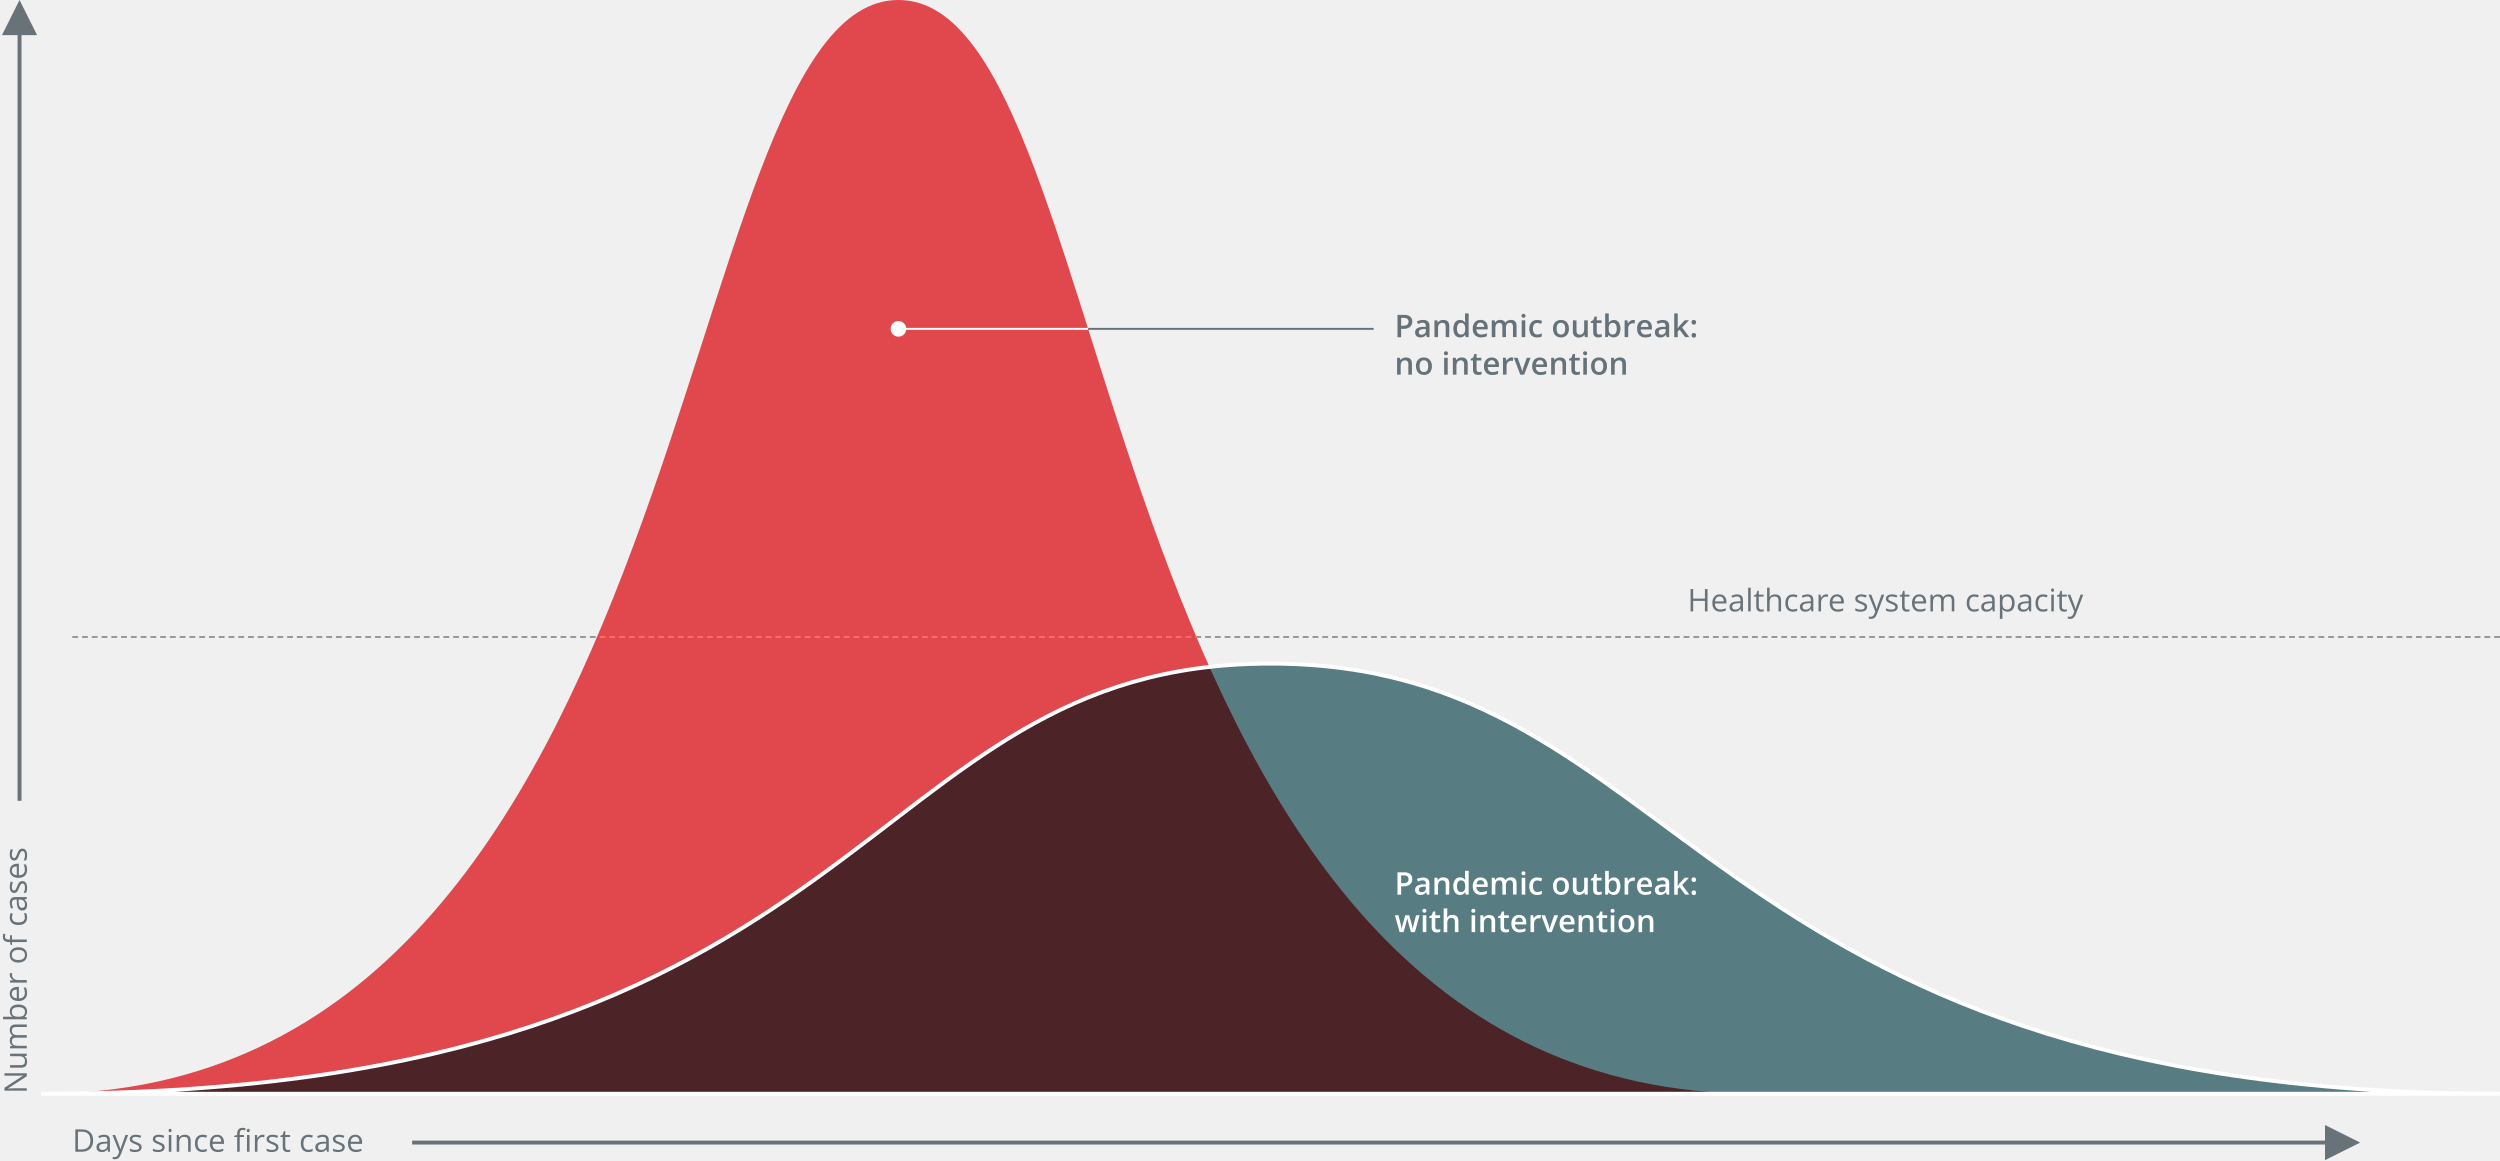
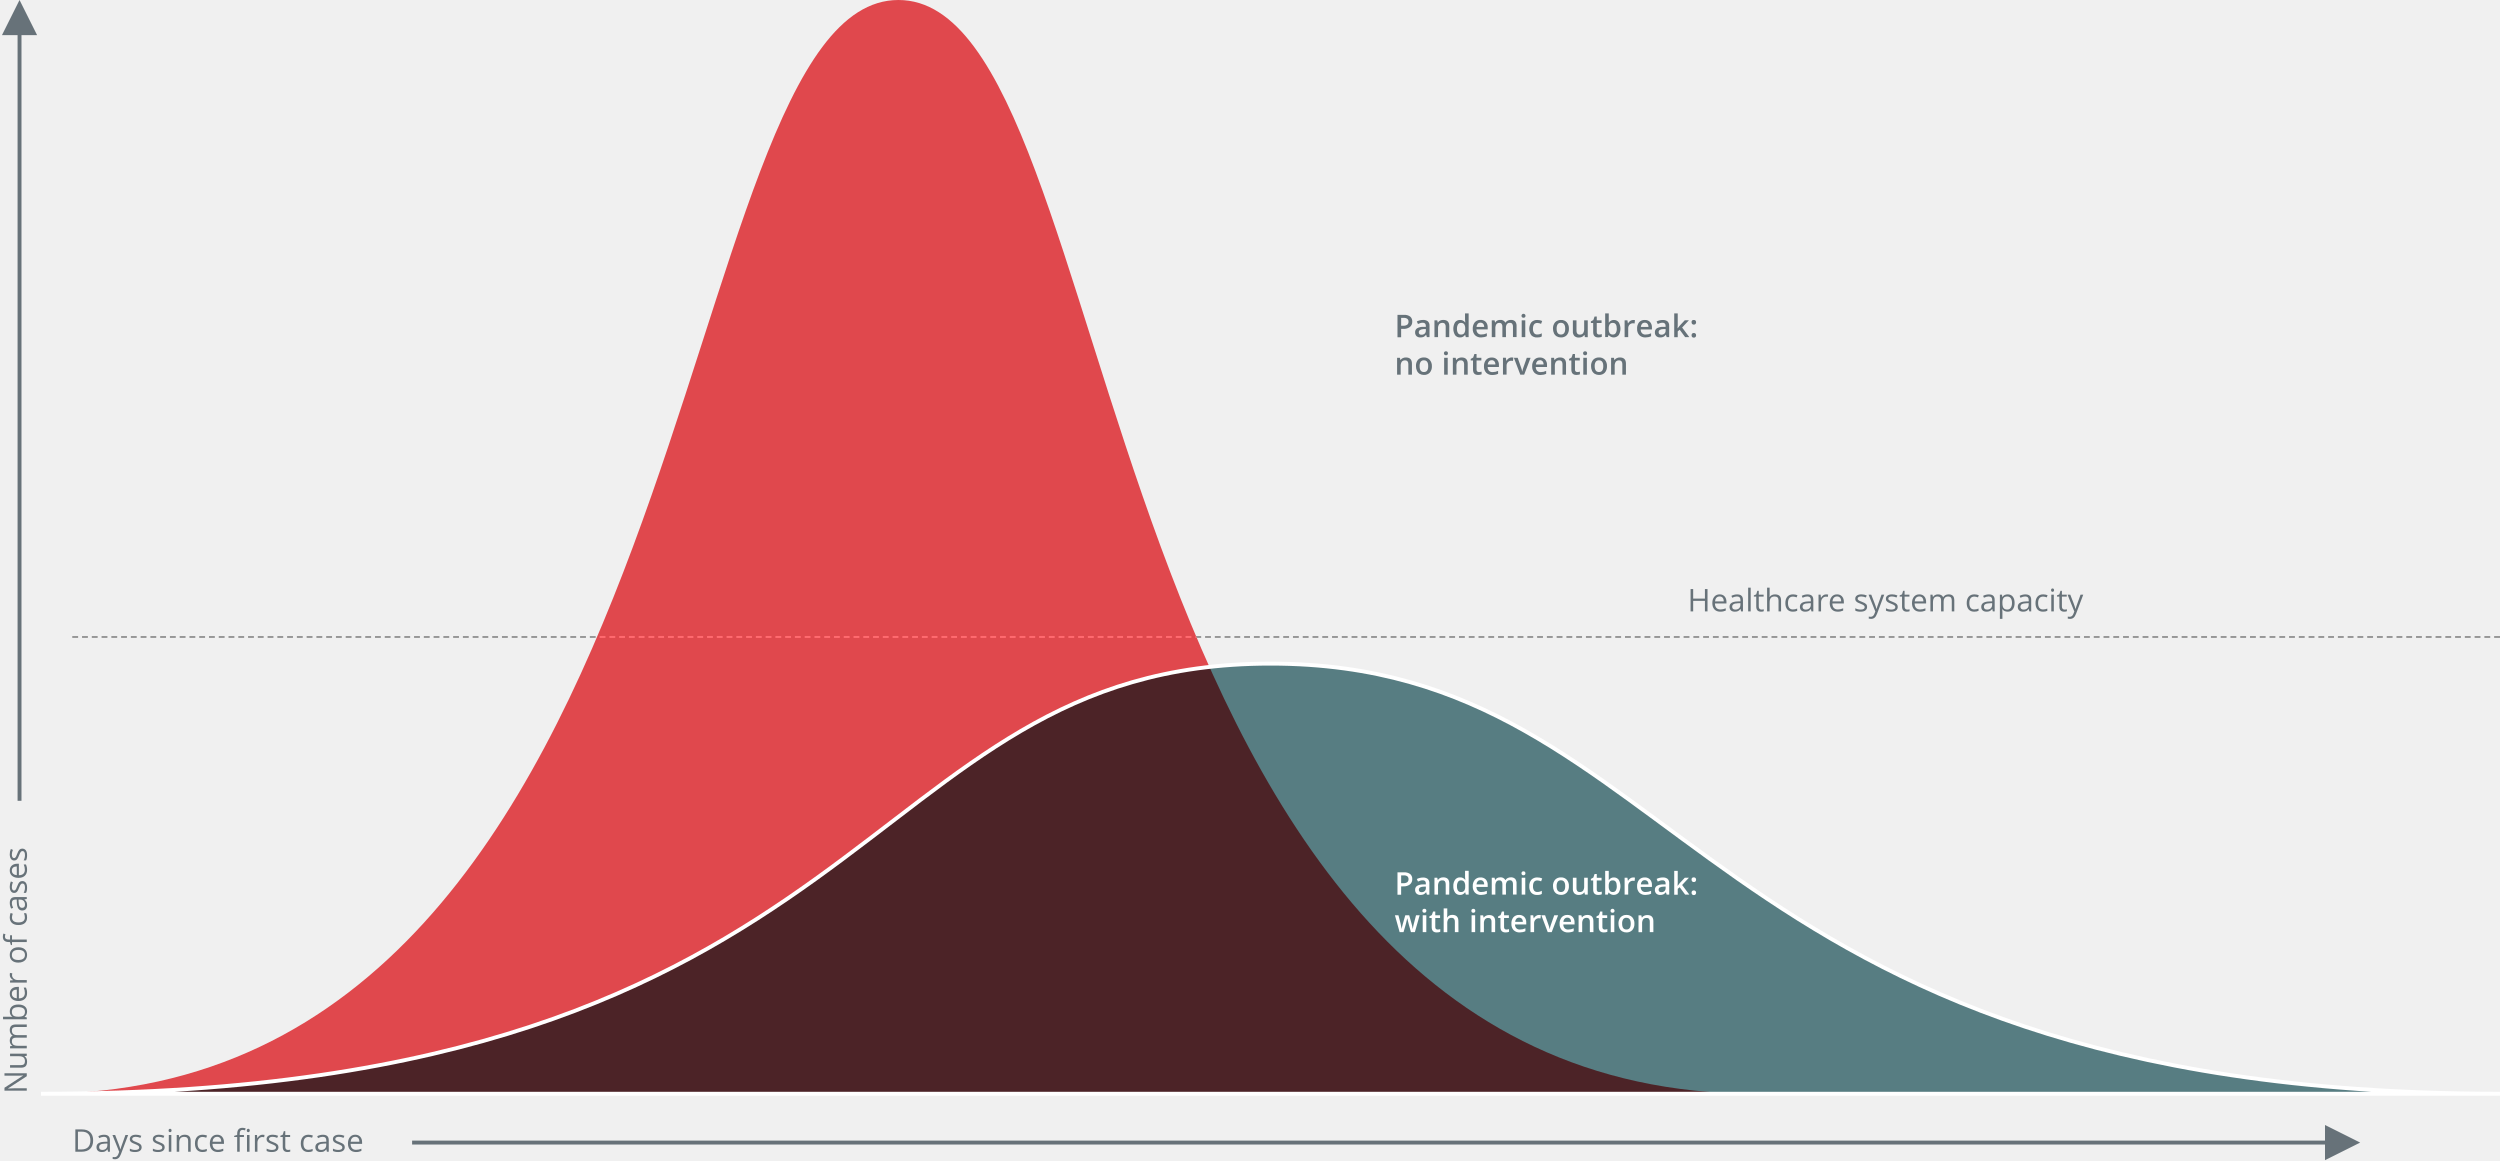
<svg xmlns="http://www.w3.org/2000/svg" viewBox="0 0 1280 594" role="img" aria-label="Graphic showing a steep curve in number of cases without intervention and a flatter curve with intervention">
  <defs>
    <style>
      .cls-1,.cls-7{isolation:isolate}.cls-7{font-size:16px;font-family:OpenSans-Regular,Open Sans}.cls-8{fill:#677279}.cls-7{fill:#677279}.cls-9{fill:#fff;stroke:none;}.cls-10{fill:#667279;stroke:none;}
    </style>
  </defs>
  <g class="cls-1">
    <g id="Layer_1" data-name="Layer 1">
      <g id="capacity">
        <path id="over" d="M460 0c118.88 0 93 560 439 560H21C362.67 560 341.12 0 460 0z" fill-rule="evenodd" fill="#e0484d" />
      </g>
      <g id="capacity-2" data-name="capacity">
        <path id="under" d="M650.08 339.77C863.66 339.77 865.06 560 1280 560H21c432.28 0 415.5-220.23 629.08-220.23z" style="mix-blend-mode:multiply" fill="#577d82" fill-rule="evenodd" />
        <path id="stroke" d="M650.5 339.77C864.08 339.77 865.06 560 1280 560H21c432.28 0 415.92-220.23 629.5-220.23z" stroke-width="2" stroke-miterlimit="10" stroke="#fff" fill="none" />
      </g>
      <g id="threshold">
        <text id="label" transform="translate(864 313.03)" class="cls-7" style="isolation:isolate" fill="#677279" font-size="16" font-family="OpenSans-Regular,Open Sans">
          Healthcare system capacity
        </text>
        <path id="threshold-line" style="mix-blend-mode:luminosity" stroke="#979797" stroke-dasharray="3 2" fill="none" d="M37 326.13h1243" />
      </g>
      <text id="label-2" data-name="label" class="cls-7" transform="matrix(0 -1 1 0 13.71 560)">
        Number of cases
      </text>
      <path id="arrow-up" class="cls-8" d="M1208.4 585l-18 9v-8H211v-2h979.4v-8z" fill="#677279" />
      <path id="arrow-up-2" data-name="arrow-up" class="cls-8" d="M10 0l9 18h-8v392H9V18H1z" fill="#677279" />
      <text id="label-3" data-name="label" class="cls-7" transform="translate(37 589.69)">
        Days since first case
      </text>
      <g class="cls-1">
        <path class="cls-9" d="M723.07 450.08a3.32 3.32 0 01-1.17 2.74 5.15 5.15 0 01-3.34 1h-1.18v4.27h-1.87v-11.46h3.29a5 5 0 013.2.87 3.14 3.14 0 011.07 2.58zm-5.69 2.13h1a3.58 3.58 0 002.11-.5 1.86 1.86 0 00.67-1.57 1.8 1.8 0 00-.6-1.47 3 3 0 00-1.88-.48h-1.29zM730.56 458.05l-.36-1.2h-.07a3.53 3.53 0 01-1.25 1.07 4 4 0 01-1.63.29 2.75 2.75 0 01-2-.69 2.61 2.61 0 01-.71-1.95 2.27 2.27 0 011-2 5.72 5.72 0 013-.75h1.49v-.46a1.72 1.72 0 00-.38-1.24 1.56 1.56 0 00-1.2-.41 4.11 4.11 0 00-1.27.19 11.11 11.11 0 00-1.18.46l-.59-1.31a6.7 6.7 0 011.54-.56 7.55 7.55 0 011.58-.19 3.74 3.74 0 012.47.7 2.85 2.85 0 01.84 2.26v5.82zm-2.73-1.25a2.26 2.26 0 001.6-.56 2 2 0 00.61-1.57v-.75l-1.11.05a3.92 3.92 0 00-1.89.43 1.34 1.34 0 00-.59 1.19 1.15 1.15 0 00.35.89 1.48 1.48 0 001.03.32zM742 458.05h-1.8v-5.31a2.33 2.33 0 00-.41-1.5 1.57 1.57 0 00-1.27-.49 2 2 0 00-1.71.69 3.79 3.79 0 00-.54 2.3v4.31h-1.83v-8.64h1.44l.25 1.13h.1a2.53 2.53 0 011.11-1 3.63 3.63 0 011.59-.34q3.11 0 3.11 3.17zM747.51 458.21A3 3 0 01745 457a5.28 5.28 0 01-.9-3.29 5.2 5.2 0 01.92-3.3 3 3 0 012.54-1.19 3 3 0 012.59 1.26h.1a11 11 0 01-.14-1.47v-3.15h1.85v12.16h-1.46l-.32-1.13h-.09a2.93 2.93 0 01-2.58 1.32zm.49-1.49a2 2 0 001.65-.64 3.35 3.35 0 00.53-2.06v-.26a3.9 3.9 0 00-.53-2.32 2 2 0 00-1.67-.69 1.68 1.68 0 00-1.49.79 4 4 0 00-.52 2.24 3.94 3.94 0 00.51 2.19 1.71 1.71 0 001.52.75zM758.34 458.21a4.21 4.21 0 01-3.16-1.18 4.48 4.48 0 01-1.13-3.24 4.92 4.92 0 011.05-3.33 3.66 3.66 0 012.9-1.21 3.56 3.56 0 012.7 1 4 4 0 011 2.86v1h-5.76a2.81 2.81 0 00.68 1.94 2.35 2.35 0 001.8.67 7.15 7.15 0 001.43-.14 8.2 8.2 0 001.42-.48v1.49a6 6 0 01-1.36.45 8.25 8.25 0 01-1.57.17zm-.34-7.57a1.84 1.84 0 00-1.4.56 2.67 2.67 0 00-.63 1.61h3.92a2.41 2.41 0 00-.51-1.62 1.81 1.81 0 00-1.38-.55zM771.06 458.05h-1.84v-5.33a2.42 2.42 0 00-.38-1.48 1.4 1.4 0 00-1.17-.49 1.79 1.79 0 00-1.56.69 4.07 4.07 0 00-.49 2.3v4.31h-1.84v-8.64h1.44l.26 1.13h.09a2.4 2.4 0 011-1 3.32 3.32 0 011.51-.34 2.63 2.63 0 012.64 1.36h.12a2.67 2.67 0 011.08-1 3.42 3.42 0 011.59-.36 2.9 2.9 0 012.26.78 3.48 3.48 0 01.71 2.39V458h-1.84v-5.33a2.42 2.42 0 00-.38-1.48 1.41 1.41 0 00-1.18-.49 1.8 1.8 0 00-1.56.67 3.46 3.46 0 00-.5 2.05zM779 447.12a.93.93 0 011-1 1 1 0 01.75.26 1 1 0 01.27.76.93.93 0 01-1 1 1 1 0 01-.77-.27 1 1 0 01-.25-.75zm1.94 10.93h-1.83v-8.64h1.83zM787 458.21a3.81 3.81 0 01-3-1.15 4.77 4.77 0 01-1-3.28 4.84 4.84 0 011.07-3.36 4 4 0 013.08-1.17 5.76 5.76 0 012.46.51l-.55 1.48a5.45 5.45 0 00-1.92-.46c-1.5 0-2.25 1-2.25 3a3.55 3.55 0 00.56 2.18 1.93 1.93 0 001.64.73 4.65 4.65 0 002.32-.61v1.61a3.64 3.64 0 01-1 .41 6.53 6.53 0 01-1.41.11zM803.28 453.71a4.75 4.75 0 01-1.08 3.29 3.92 3.92 0 01-3 1.19 4.18 4.18 0 01-2.14-.55 3.63 3.63 0 01-1.43-1.57 5.41 5.41 0 01-.5-2.38 4.68 4.68 0 011.08-3.28 3.93 3.93 0 013-1.18 3.79 3.79 0 013 1.21 4.65 4.65 0 011.07 3.27zm-6.29 0c0 2 .74 3 2.21 3s2.19-1 2.19-3-.73-3-2.2-3a1.9 1.9 0 00-1.68.77 3.94 3.94 0 00-.51 2.23zM811.48 458.05l-.25-1.13h-.1a2.58 2.58 0 01-1.09.94 3.63 3.63 0 01-1.61.35 3.15 3.15 0 01-2.34-.79 3.21 3.21 0 01-.78-2.36v-5.65h1.85v5.33a2.29 2.29 0 00.41 1.48 1.53 1.53 0 001.27.5 2 2 0 001.7-.69 3.75 3.75 0 00.55-2.32v-4.3h1.84v8.64zM818.77 456.72a4.51 4.51 0 001.34-.21v1.38a3.6 3.6 0 01-.79.23 6.39 6.39 0 01-1 .09c-1.74 0-2.61-.92-2.61-2.75v-4.66h-1.18v-.8l1.26-.68.63-1.82h1.13v1.92H820v1.39h-2.46v4.62a1.29 1.29 0 00.33 1 1.21 1.21 0 00.9.29zM826.25 449.25a3 3 0 012.52 1.17 6.47 6.47 0 010 6.6 3.33 3.33 0 01-5.09 0h-.12l-.34 1h-1.37v-12.13h1.83v4.69h.08a2.91 2.91 0 012.49-1.33zm-.48 1.5a1.86 1.86 0 00-1.59.65 3.79 3.79 0 00-.51 2.19v.12a4.09 4.09 0 00.5 2.29 1.86 1.86 0 001.63.71 1.66 1.66 0 001.49-.78 4.14 4.14 0 00.5-2.23c0-1.97-.67-2.95-2.02-2.95zM836.19 449.25a4.51 4.51 0 01.91.08l-.18 1.71a3.59 3.59 0 00-.81-.09 2.37 2.37 0 00-1.79.72 2.61 2.61 0 00-.68 1.86v4.52h-1.84v-8.64h1.44l.24 1.52h.1a3.38 3.38 0 011.12-1.22 2.62 2.62 0 011.49-.46zM842.48 458.21a4.21 4.21 0 01-3.16-1.18 4.48 4.48 0 01-1.13-3.24 4.92 4.92 0 011-3.33 3.68 3.68 0 012.9-1.21 3.56 3.56 0 012.7 1 4 4 0 011 2.86v1h-5.76a2.81 2.81 0 00.68 1.94 2.35 2.35 0 001.8.67 7.15 7.15 0 001.43-.14 8.2 8.2 0 001.42-.48v1.49a6 6 0 01-1.36.45 8.18 8.18 0 01-1.52.17zm-.34-7.57a1.84 1.84 0 00-1.4.56 2.67 2.67 0 00-.63 1.61H844a2.41 2.41 0 00-.51-1.62 1.81 1.81 0 00-1.35-.55zM853.33 458.05l-.37-1.2h-.06a3.64 3.64 0 01-1.26 1.07 4 4 0 01-1.62.29 2.74 2.74 0 01-2-.69 2.57 2.57 0 01-.72-1.95 2.27 2.27 0 011-2 5.76 5.76 0 013-.75h1.49v-.46a1.72 1.72 0 00-.39-1.24 1.53 1.53 0 00-1.2-.41 4.16 4.16 0 00-1.27.19 10.17 10.17 0 00-1.17.46l-.56-1.36a6.61 6.61 0 011.53-.56 7.63 7.63 0 011.58-.19 3.74 3.74 0 012.49.72 2.81 2.81 0 01.84 2.26v5.82zm-2.74-1.25a2.29 2.29 0 001.61-.56 2 2 0 00.6-1.57v-.75l-1.1.05a3.86 3.86 0 00-1.89.43 1.34 1.34 0 00-.59 1.19 1.15 1.15 0 00.34.89 1.49 1.49 0 001.03.32zM859 453.49l1-1.3 2.6-2.78h2.12l-3.47 3.71 3.69 4.93h-2.14l-2.8-3.79-1 .83v3h-1.8v-12.2h1.8v5.93l-.09 1.67zM866.08 450.4a1 1 0 011.15-1.18 1.18 1.18 0 01.88.31 1.45 1.45 0 010 1.75 1.11 1.11 0 01-.87.32 1.07 1.07 0 01-.85-.32 1.22 1.22 0 01-.31-.88zm0 6.67a1.18 1.18 0 01.3-.87 1.1 1.1 0 01.85-.31 1.15 1.15 0 01.87.32 1.2 1.2 0 01.3.86 1.24 1.24 0 01-.3.88 1.12 1.12 0 01-.87.33 1.1 1.1 0 01-.85-.32 1.26 1.26 0 01-.3-.89zM722.4 477.25l-1.12-4c-.13-.43-.38-1.42-.73-3h-.07c-.31 1.41-.55 2.4-.72 3l-1.15 4h-2l-2.42-8.64H716l1.1 4.26c.25 1.05.43 1.95.53 2.7h.05c0-.38.13-.82.24-1.31s.2-.86.28-1.1l1.31-4.55h2l1.28 4.55c.08.25.17.64.29 1.17a8.41 8.41 0 01.21 1.22h.06a23.67 23.67 0 01.55-2.68l1.11-4.26h1.85l-2.44 8.64zM728.27 466.32a1 1 0 01.27-.76 1 1 0 01.77-.26.93.93 0 011 1 1 1 0 01-.27.74 1 1 0 01-.76.27 1 1 0 01-.77-.27 1 1 0 01-.24-.72zm2 10.93h-1.84v-8.64h1.84zM736.06 475.92a4.52 4.52 0 001.35-.21v1.38a3.77 3.77 0 01-.79.23 5.39 5.39 0 01-1 .09c-1.73 0-2.6-.92-2.6-2.75V470h-1.18v-.81l1.26-.68.63-1.82h1.13v1.92h2.46V470h-2.46v4.62a1.29 1.29 0 00.33 1 1.17 1.17 0 00.87.3zM746.73 477.25h-1.84v-5.31a2.34 2.34 0 00-.4-1.5 1.59 1.59 0 00-1.28-.49 2 2 0 00-1.7.69A3.84 3.84 0 00741 473v4.29h-1.84v-12.2H741v3.09a14.92 14.92 0 01-.09 1.58h.09a2.57 2.57 0 011-1 3.31 3.31 0 011.55-.35c2.1 0 3.14 1.06 3.14 3.17zM753.34 466.32a.93.93 0 011-1 1 1 0 01.75.26 1 1 0 01.27.76.93.93 0 01-1 1 1 1 0 01-.77-.27 1 1 0 01-.25-.75zm1.94 10.93h-1.83v-8.64h1.83zM765.51 477.25h-1.85v-5.31a2.34 2.34 0 00-.4-1.5A1.58 1.58 0 00762 470a2 2 0 00-1.7.69 3.79 3.79 0 00-.54 2.3v4.31h-1.83v-8.64h1.43l.26 1.13h.1a2.56 2.56 0 011.1-.95 3.67 3.67 0 011.6-.34q3.11 0 3.11 3.17zM771.28 475.92a4.41 4.41 0 001.34-.21v1.38a3.49 3.49 0 01-.78.23 5.39 5.39 0 01-1 .09c-1.74 0-2.61-.92-2.61-2.75V470h-1.18v-.81l1.27-.68.63-1.82h1.13v1.92h2.46V470h-2.46v4.62a1.29 1.29 0 00.33 1 1.17 1.17 0 00.87.3zM778.12 477.41a4.2 4.2 0 01-3.15-1.18 4.44 4.44 0 01-1.13-3.24 4.92 4.92 0 011-3.33 3.66 3.66 0 012.9-1.21 3.56 3.56 0 012.7 1 4 4 0 011 2.86v1h-5.75a2.81 2.81 0 00.68 1.94 2.34 2.34 0 001.8.67 7.15 7.15 0 001.43-.14 7.84 7.84 0 001.41-.48v1.49a5.79 5.79 0 01-1.35.45 8.29 8.29 0 01-1.54.17zm-.33-7.57a1.84 1.84 0 00-1.4.56 2.67 2.67 0 00-.63 1.61h3.92a2.37 2.37 0 00-.52-1.62 1.78 1.78 0 00-1.37-.55zM788 468.45a4.62 4.62 0 01.92.08l-.18 1.71a3.59 3.59 0 00-.81-.09 2.36 2.36 0 00-1.79.72 2.57 2.57 0 00-.68 1.86v4.52h-1.84v-8.64H785l.24 1.52h.09a3.47 3.47 0 011.12-1.22 2.64 2.64 0 011.55-.46zM792.44 477.25l-3.28-8.64h1.93l1.76 5a10.11 10.11 0 01.55 2.05h.06a13.85 13.85 0 01.55-2.05l1.76-5h2l-3.3 8.64zM802.8 477.41a4.2 4.2 0 01-3.15-1.18 4.44 4.44 0 01-1.13-3.24 4.92 4.92 0 011.05-3.33 3.66 3.66 0 012.9-1.21 3.56 3.56 0 012.7 1 4 4 0 011 2.86v1h-5.75a2.81 2.81 0 00.68 1.94 2.34 2.34 0 001.8.67 7.15 7.15 0 001.43-.14 7.84 7.84 0 001.41-.48v1.49a5.79 5.79 0 01-1.35.45 8.29 8.29 0 01-1.59.17zm-.33-7.57a1.84 1.84 0 00-1.4.56 2.55 2.55 0 00-.63 1.61h3.92a2.37 2.37 0 00-.52-1.62 1.78 1.78 0 00-1.37-.55zM815.85 477.25H814v-5.31a2.4 2.4 0 00-.4-1.5 1.59 1.59 0 00-1.28-.49 2 2 0 00-1.71.69 3.87 3.87 0 00-.53 2.3v4.31h-1.84v-8.64h1.44l.26 1.13h.06a2.53 2.53 0 011.11-.95 3.63 3.63 0 011.59-.34c2.08 0 3.11 1.06 3.11 3.17zM821.62 475.92a4.52 4.52 0 001.35-.21v1.38a3.6 3.6 0 01-.79.23 5.36 5.36 0 01-1 .09c-1.74 0-2.61-.92-2.61-2.75V470h-1.17v-.81l1.26-.68.63-1.82h1.13v1.92h2.46V470h-2.46v4.62a1.29 1.29 0 00.33 1 1.2 1.2 0 00.87.3zM824.59 466.32a1 1 0 112.06 0 1 1 0 01-.27.74 1.2 1.2 0 01-1.52 0 1 1 0 01-.27-.74zm1.94 10.93h-1.83v-8.64h1.83zM836.82 472.91a4.7 4.7 0 01-1.09 3.31 3.89 3.89 0 01-3 1.19 4.18 4.18 0 01-2.14-.55 3.63 3.63 0 01-1.43-1.57 5.41 5.41 0 01-.5-2.38 4.68 4.68 0 011.08-3.28 3.93 3.93 0 013-1.18 3.79 3.79 0 013 1.21 4.65 4.65 0 011.08 3.25zm-6.29 0c0 2 .74 3 2.21 3s2.19-1 2.19-3-.73-3-2.2-3a1.9 1.9 0 00-1.68.77 3.85 3.85 0 00-.52 2.23zM846.53 477.25h-1.84v-5.31a2.4 2.4 0 00-.4-1.5A1.59 1.59 0 00843 470a2 2 0 00-1.71.69 3.87 3.87 0 00-.53 2.3v4.31h-1.84v-8.64h1.44l.25 1.13h.1a2.53 2.53 0 011.11-.95 3.63 3.63 0 011.59-.34c2.08 0 3.11 1.06 3.11 3.17z" />
      </g>
      <g class="cls-1">
        <path class="cls-10" d="M723.07 164.65a3.32 3.32 0 01-1.17 2.74 5.15 5.15 0 01-3.34 1h-1.18v4.28h-1.87V161.2h3.29a5 5 0 013.2.87 3.14 3.14 0 011.07 2.58zm-5.69 2.12h1a3.51 3.51 0 002.11-.5 1.83 1.83 0 00.67-1.56 1.78 1.78 0 00-.6-1.47 3 3 0 00-1.88-.48h-1.29zM730.56 172.62l-.36-1.21h-.07a3.47 3.47 0 01-1.25 1.08 4 4 0 01-1.63.28 2.79 2.79 0 01-2-.68 2.61 2.61 0 01-.71-2 2.3 2.3 0 011-2 5.83 5.83 0 013-.74h1.49v-.46a1.72 1.72 0 00-.38-1.24 1.56 1.56 0 00-1.2-.41 4.11 4.11 0 00-1.27.19 11.11 11.11 0 00-1.18.46l-.59-1.31A6.7 6.7 0 01727 164a6.94 6.94 0 011.58-.19 3.74 3.74 0 012.49.72 2.85 2.85 0 01.84 2.26v5.82zm-2.73-1.25a2.26 2.26 0 001.6-.56 2 2 0 00.61-1.57v-.75h-1.11a3.81 3.81 0 00-1.93.51 1.33 1.33 0 00-.59 1.19 1.15 1.15 0 00.35.89 1.48 1.48 0 001.07.29zM742 172.62h-1.8v-5.32a2.32 2.32 0 00-.41-1.49 1.54 1.54 0 00-1.27-.49 2 2 0 00-1.71.69 3.77 3.77 0 00-.54 2.3v4.31h-1.83V164h1.44l.25 1.13h.1a2.53 2.53 0 011.11-1 3.63 3.63 0 011.59-.34c2.07 0 3.11 1.06 3.11 3.16zM747.51 172.77a3 3 0 01-2.51-1.17 6.44 6.44 0 010-6.6 3 3 0 012.54-1.18 3 3 0 012.59 1.26h.1a11 11 0 01-.14-1.47v-3.15h1.85v12.16h-1.44l-.32-1.14h-.09a2.93 2.93 0 01-2.58 1.29zm.49-1.48a2 2 0 001.65-.64 3.35 3.35 0 00.53-2.06v-.26a3.9 3.9 0 00-.53-2.32 2 2 0 00-1.67-.69 1.68 1.68 0 00-1.49.79 4 4 0 00-.52 2.23 4 4 0 00.51 2.2 1.71 1.71 0 001.52.75zM758.34 172.77a4.2 4.2 0 01-3.16-1.17 4.52 4.52 0 01-1.13-3.24 4.92 4.92 0 011.05-3.36 3.63 3.63 0 012.9-1.21 3.56 3.56 0 012.7 1 4 4 0 011 2.86v1h-5.76a2.76 2.76 0 00.68 1.93 2.32 2.32 0 001.8.68 7.15 7.15 0 001.43-.14 8.2 8.2 0 001.42-.48v1.49a6 6 0 01-1.36.45 8.3 8.3 0 01-1.57.19zm-.34-7.56a1.84 1.84 0 00-1.4.56 2.67 2.67 0 00-.63 1.61h3.92a2.41 2.41 0 00-.51-1.62 1.78 1.78 0 00-1.38-.55zM771.06 172.62h-1.84v-5.33a2.4 2.4 0 00-.38-1.48 1.37 1.37 0 00-1.17-.49 1.79 1.79 0 00-1.56.69 4.07 4.07 0 00-.49 2.3v4.31h-1.84V164h1.44l.26 1.13h.09a2.4 2.4 0 011-1 3.32 3.32 0 011.51-.34 2.62 2.62 0 012.64 1.36h.12a2.67 2.67 0 011.08-1 3.42 3.42 0 011.59-.36 2.9 2.9 0 012.26.78 3.47 3.47 0 01.71 2.38v5.64h-1.84v-5.33a2.4 2.4 0 00-.38-1.48 1.38 1.38 0 00-1.18-.49 1.8 1.8 0 00-1.56.67 3.44 3.44 0 00-.5 2zM779 161.69a1 1 0 112.06 0 .93.93 0 01-1 1 1 1 0 01-.77-.27 1 1 0 01-.29-.73zm1.94 10.93h-1.83V164h1.83zM787 172.77a3.8 3.8 0 01-3-1.14 5.8 5.8 0 01.05-6.64 4 4 0 013.08-1.17 5.76 5.76 0 012.46.51l-.55 1.47a5.63 5.63 0 00-1.92-.45c-1.5 0-2.25 1-2.25 3a3.55 3.55 0 00.56 2.18 1.93 1.93 0 001.64.73 4.65 4.65 0 002.32-.61v1.6a3.4 3.4 0 01-1 .42 6.6 6.6 0 01-1.39.1zM803.28 168.28a4.76 4.76 0 01-1.08 3.31 3.92 3.92 0 01-3 1.18 4.17 4.17 0 01-2.14-.54 3.63 3.63 0 01-1.43-1.57 5.44 5.44 0 01-.5-2.38 4.68 4.68 0 011.08-3.28 3.9 3.9 0 013-1.18 3.79 3.79 0 013 1.21 4.65 4.65 0 011.07 3.25zm-6.29 0c0 2 .74 3 2.21 3s2.19-1 2.19-3-.73-3-2.2-3a1.9 1.9 0 00-1.68.77 3.94 3.94 0 00-.51 2.23zM811.48 172.62l-.25-1.14h-.1a2.54 2.54 0 01-1.09 1 3.63 3.63 0 01-1.61.34 3.15 3.15 0 01-2.34-.78 3.22 3.22 0 01-.78-2.37V164h1.85v5.32a2.3 2.3 0 00.41 1.49 1.56 1.56 0 001.27.5 2 2 0 001.7-.69 3.75 3.75 0 00.55-2.32V164h1.84v8.64zM818.77 171.29a4.51 4.51 0 001.34-.21v1.38a3.65 3.65 0 01-.79.22 5.36 5.36 0 01-1 .09c-1.74 0-2.61-.91-2.61-2.75v-4.65h-1.18v-.82l1.26-.67.63-1.83h1.13V164H820v1.39h-2.46V170a1.29 1.29 0 00.33 1 1.25 1.25 0 00.9.29zM826.25 163.82a3 3 0 012.52 1.17 6.47 6.47 0 010 6.6 3.33 3.33 0 01-5.09 0h-.12l-.34 1h-1.37v-12.13h1.83v4.7h.08a2.91 2.91 0 012.49-1.34zm-.48 1.5a1.86 1.86 0 00-1.59.65 3.79 3.79 0 00-.51 2.19v.12a4.09 4.09 0 00.5 2.29 1.86 1.86 0 001.63.7 1.65 1.65 0 001.49-.77 4.16 4.16 0 00.5-2.23c0-1.97-.67-2.95-2.02-2.95zM836.19 163.82a4.51 4.51 0 01.91.08l-.18 1.71a3.59 3.59 0 00-.81-.09 2.4 2.4 0 00-1.79.71 2.64 2.64 0 00-.68 1.87v4.52h-1.84V164h1.44l.24 1.52h.1a3.41 3.41 0 011.12-1.23 2.68 2.68 0 011.49-.47zM842.48 172.77a4.2 4.2 0 01-3.16-1.17 4.52 4.52 0 01-1.13-3.24 4.92 4.92 0 011-3.33 3.65 3.65 0 012.9-1.21 3.56 3.56 0 012.7 1 4 4 0 011 2.86v1h-5.76a2.76 2.76 0 00.68 1.93 2.32 2.32 0 001.8.68 7.15 7.15 0 001.43-.14 8.2 8.2 0 001.42-.48v1.49a6 6 0 01-1.36.45 8.23 8.23 0 01-1.52.16zm-.34-7.56a1.84 1.84 0 00-1.4.56 2.67 2.67 0 00-.63 1.61H844a2.41 2.41 0 00-.51-1.62 1.78 1.78 0 00-1.35-.55zM853.33 172.62l-.37-1.21h-.06a3.57 3.57 0 01-1.26 1.08 4 4 0 01-1.62.28 2.78 2.78 0 01-2-.68 2.57 2.57 0 01-.72-2 2.3 2.3 0 011-2 5.87 5.87 0 013-.74h1.49v-.46a1.72 1.72 0 00-.39-1.24 1.53 1.53 0 00-1.2-.41 4.16 4.16 0 00-1.27.19 10.17 10.17 0 00-1.17.46l-.59-1.31a6.61 6.61 0 011.53-.56 7 7 0 011.58-.19 3.74 3.74 0 012.49.72 2.81 2.81 0 01.84 2.26v5.82zm-2.74-1.25a2.29 2.29 0 001.61-.56 2 2 0 00.6-1.57v-.75h-1.1a3.75 3.75 0 00-1.89.43 1.33 1.33 0 00-.59 1.19 1.15 1.15 0 00.34.89 1.49 1.49 0 001.03.37zM859 168.05l1-1.29 2.6-2.78h2.12l-3.47 3.71 3.69 4.93h-2.14l-2.8-3.79-1 .83v3h-1.8v-12.2h1.8v5.93l-.09 1.66zM866.08 165a1 1 0 011.15-1.18 1.14 1.14 0 01.88.31 1.45 1.45 0 010 1.75 1.15 1.15 0 01-.87.32 1.07 1.07 0 01-.85-.32 1.24 1.24 0 01-.31-.88zm0 6.67a1.18 1.18 0 01.3-.87 1.1 1.1 0 01.85-.31 1.15 1.15 0 01.87.32 1.2 1.2 0 01.3.86 1.25 1.25 0 01-.3.88 1.11 1.11 0 01-.87.32 1.07 1.07 0 01-.85-.32 1.22 1.22 0 01-.3-.91zM722.91 191.82h-1.84v-5.31a2.34 2.34 0 00-.4-1.5 1.59 1.59 0 00-1.28-.49 2 2 0 00-1.7.69 3.79 3.79 0 00-.54 2.3v4.31h-1.84v-8.64h1.44l.26 1.13h.09a2.53 2.53 0 011.11-.95 3.63 3.63 0 011.59-.34c2.08 0 3.11 1.06 3.11 3.17zM733.13 187.48a4.76 4.76 0 01-1.08 3.31 3.9 3.9 0 01-3 1.18 4.2 4.2 0 01-2.14-.54 3.69 3.69 0 01-1.43-1.57 5.44 5.44 0 01-.5-2.38 4.68 4.68 0 011.02-3.28 3.9 3.9 0 013-1.18 3.79 3.79 0 013 1.21 4.65 4.65 0 011.13 3.25zm-6.29 0c0 2 .74 3 2.21 3s2.19-1 2.19-3-.73-3-2.2-3a1.9 1.9 0 00-1.68.77 3.94 3.94 0 00-.52 2.23zM739.29 180.89a1 1 0 01.27-.76 1 1 0 01.77-.26 1 1 0 01.75.26 1 1 0 01.27.76.93.93 0 01-1 1 1 1 0 01-.77-.27 1 1 0 01-.29-.73zm1.94 10.93h-1.83v-8.64h1.83zM751.46 191.82h-1.84v-5.31a2.33 2.33 0 00-.41-1.5 1.56 1.56 0 00-1.27-.49 2 2 0 00-1.71.69 3.87 3.87 0 00-.53 2.3v4.31h-1.84v-8.64h1.44l.25 1.13h.1a2.53 2.53 0 011.11-.95 3.63 3.63 0 011.59-.34q3.1 0 3.11 3.17zM757.23 190.49a4.52 4.52 0 001.35-.21v1.38a3.65 3.65 0 01-.79.22 5.36 5.36 0 01-1 .09c-1.74 0-2.61-.91-2.61-2.75v-4.65H753v-.81l1.26-.68.63-1.82H756v1.92h2.46v1.39H756v4.62a1.3 1.3 0 00.33 1 1.23 1.23 0 00.9.3zM764.08 192a4.16 4.16 0 01-3.15-1.17 4.46 4.46 0 01-1.14-3.24 4.92 4.92 0 011.05-3.33 3.65 3.65 0 012.9-1.21 3.6 3.6 0 012.71 1 4 4 0 011 2.86v1h-5.76a2.88 2.88 0 00.68 1.94 2.41 2.41 0 001.8.67 7.15 7.15 0 001.43-.14 8.2 8.2 0 001.42-.48v1.49a5.86 5.86 0 01-1.36.45 8.23 8.23 0 01-1.58.16zm-.34-7.56a1.84 1.84 0 00-1.4.56 2.67 2.67 0 00-.63 1.61h3.92a2.41 2.41 0 00-.51-1.62 1.8 1.8 0 00-1.38-.58zM773.91 183a4.51 4.51 0 01.91.08l-.18 1.71a3.59 3.59 0 00-.81-.09 2.36 2.36 0 00-1.79.72 2.6 2.6 0 00-.68 1.86v4.52h-1.84v-8.64H771l.24 1.52h.1a3.49 3.49 0 011.12-1.23 2.68 2.68 0 011.45-.45zM778.39 191.82l-3.28-8.64h1.94l1.75 5a9.34 9.34 0 01.55 2.05h.06a13.85 13.85 0 01.55-2.05l1.76-5h1.95l-3.29 8.64zM788.76 192a4.16 4.16 0 01-3.15-1.17 4.46 4.46 0 01-1.14-3.24 4.92 4.92 0 011-3.33 3.65 3.65 0 012.9-1.21 3.56 3.56 0 012.7 1 3.94 3.94 0 011 2.86v1h-5.76a2.88 2.88 0 00.68 1.94 2.41 2.41 0 001.8.67 7.15 7.15 0 001.43-.14 8.2 8.2 0 001.42-.48v1.49a5.86 5.86 0 01-1.36.45 8.23 8.23 0 01-1.52.16zm-.34-7.56a1.84 1.84 0 00-1.4.56 2.67 2.67 0 00-.63 1.61h3.92a2.41 2.41 0 00-.51-1.62 1.81 1.81 0 00-1.38-.58zM801.8 191.82H800v-5.31a2.34 2.34 0 00-.4-1.5 1.59 1.59 0 00-1.28-.49 2 2 0 00-1.7.69 3.79 3.79 0 00-.54 2.3v4.31h-1.88v-8.64h1.44l.26 1.13h.1a2.53 2.53 0 011.11-.95 3.64 3.64 0 011.6-.34q3.1 0 3.1 3.17zM807.58 190.49a4.46 4.46 0 001.34-.21v1.38a3.54 3.54 0 01-.78.22 5.47 5.47 0 01-1 .09c-1.74 0-2.61-.91-2.61-2.75v-4.65h-1.18v-.81l1.27-.68.62-1.82h1.14v1.92h2.46v1.39h-2.46v4.62a1.3 1.3 0 00.33 1 1.21 1.21 0 00.87.3zM810.54 180.89a1 1 0 01.27-.76 1 1 0 01.77-.26 1 1 0 01.75.26 1 1 0 01.27.76.93.93 0 01-1 1 1 1 0 01-.77-.27 1 1 0 01-.29-.73zm1.94 10.93h-1.83v-8.64h1.83zM822.77 187.48a4.76 4.76 0 01-1.08 3.31 3.9 3.9 0 01-3 1.18 4.2 4.2 0 01-2.14-.54 3.69 3.69 0 01-1.43-1.57 5.44 5.44 0 01-.5-2.38 4.68 4.68 0 011.08-3.28 3.9 3.9 0 013-1.18 3.79 3.79 0 013 1.21 4.65 4.65 0 011.07 3.25zm-6.29 0c0 2 .74 3 2.22 3s2.18-1 2.18-3-.73-3-2.2-3a1.9 1.9 0 00-1.68.77 3.94 3.94 0 00-.52 2.23zM832.48 191.82h-1.84v-5.31a2.34 2.34 0 00-.4-1.5 1.59 1.59 0 00-1.28-.49 2 2 0 00-1.7.69 3.79 3.79 0 00-.54 2.3v4.31h-1.84v-8.64h1.44l.26 1.13h.09a2.53 2.53 0 011.11-.95 3.64 3.64 0 011.6-.34q3.11 0 3.1 3.17z" />
      </g>
-       <path stroke="#677279" stroke-miterlimit="10" fill="none" d="M703.3 168.37H557.07" />
-       <circle class="cls-9" cx="460" cy="168.37" r="4" />
-       <path stroke-miterlimit="10" stroke="#fff" fill="none" d="M557.07 168.37H460" />
    </g>
  </g>
</svg>
